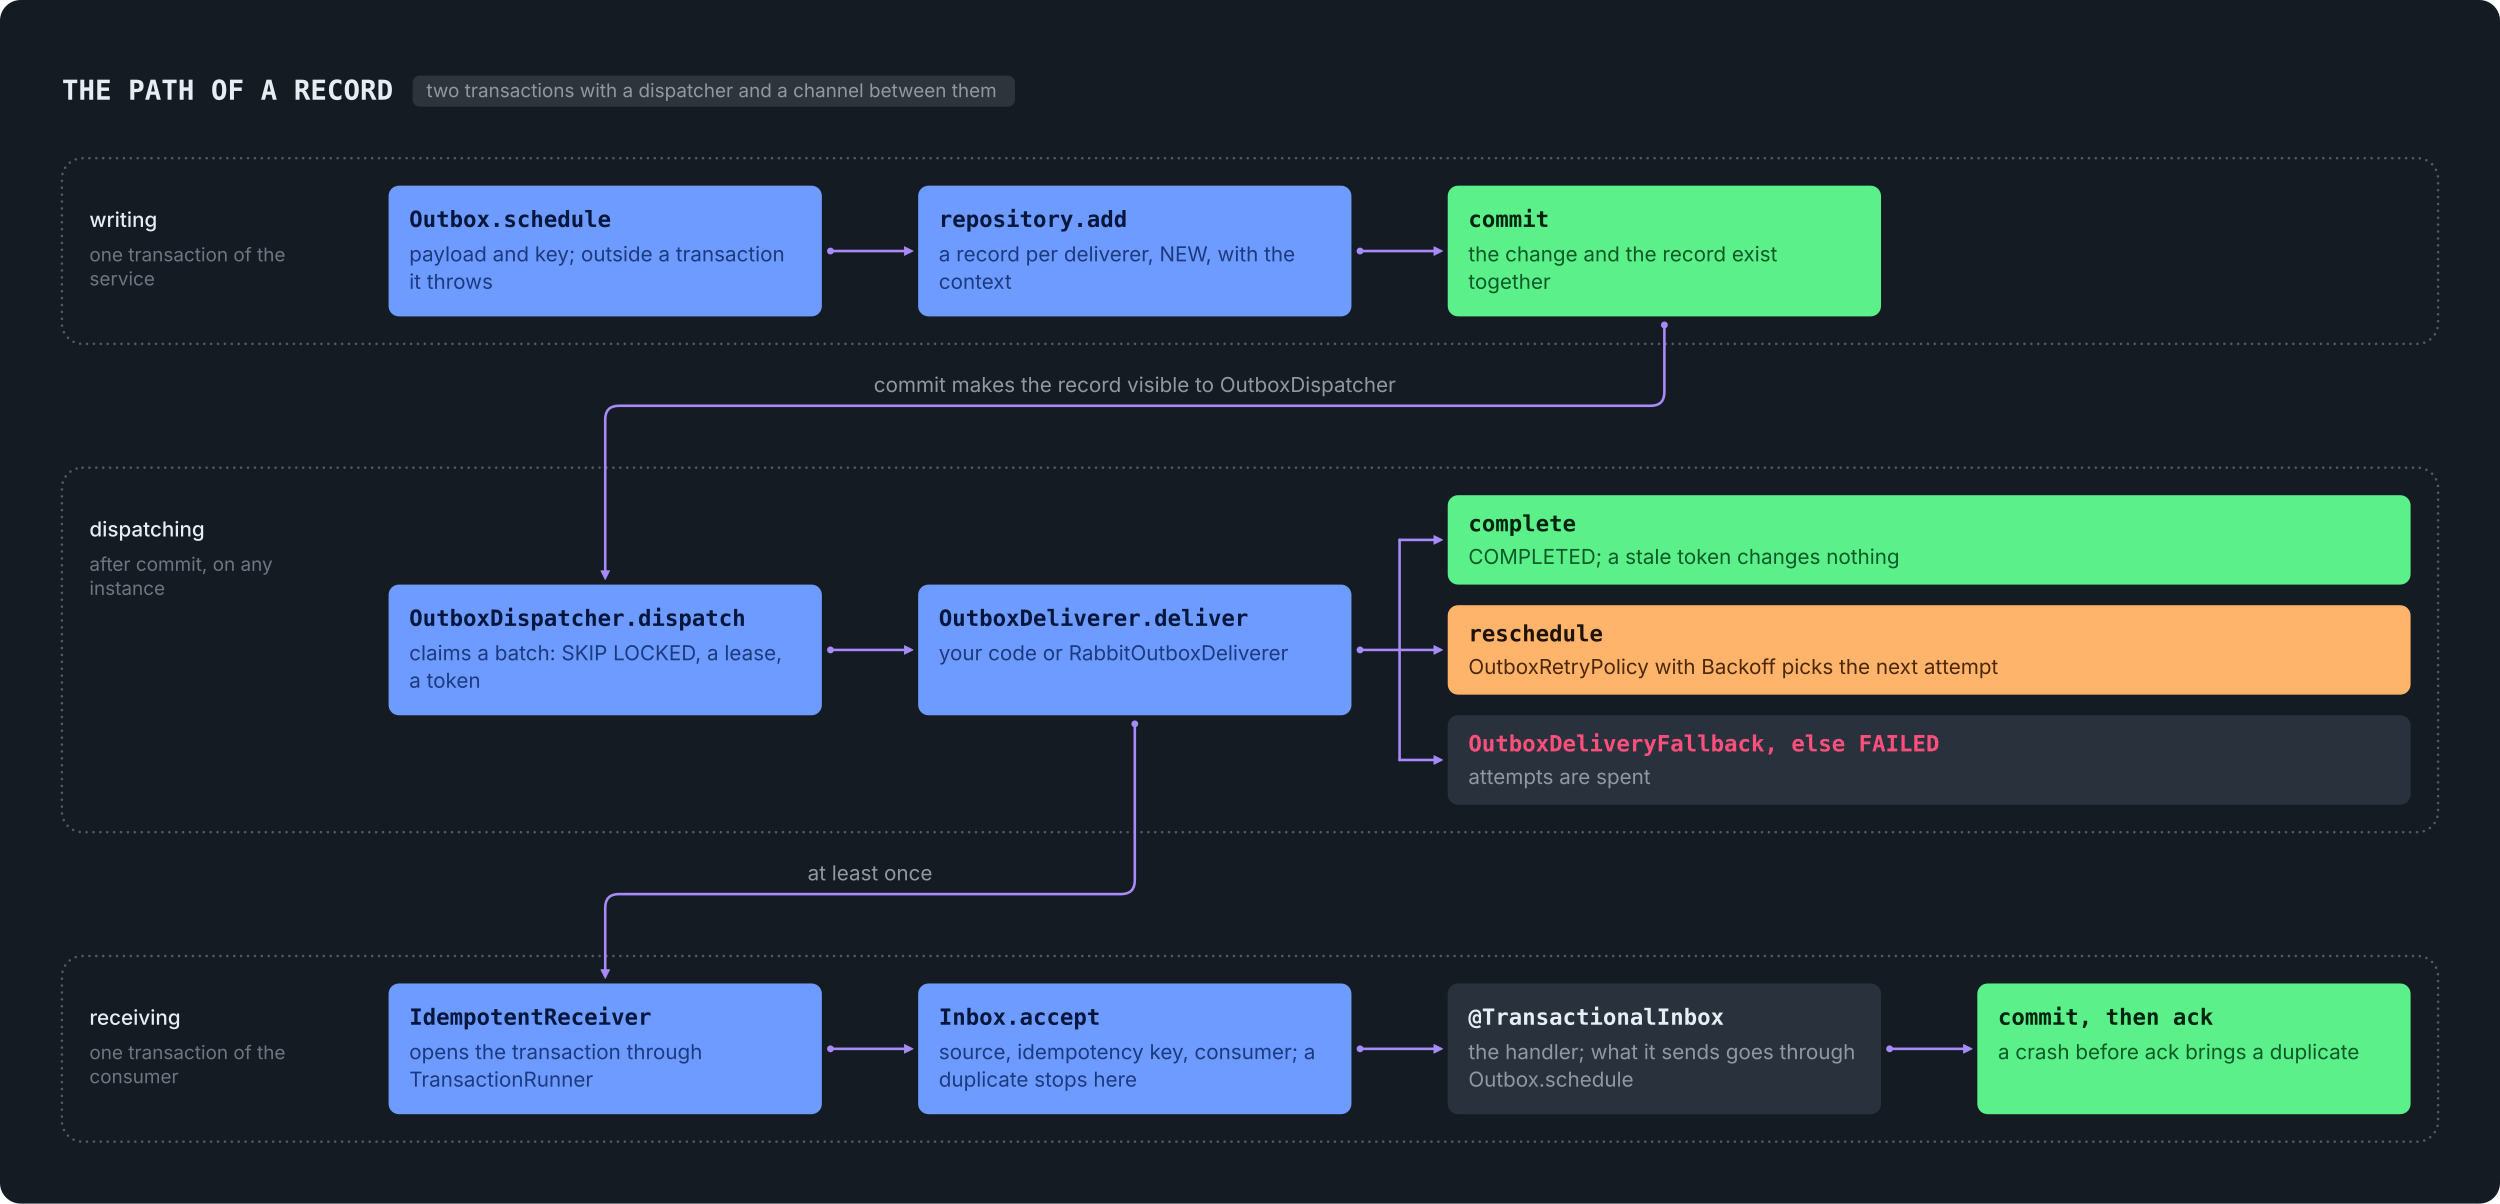
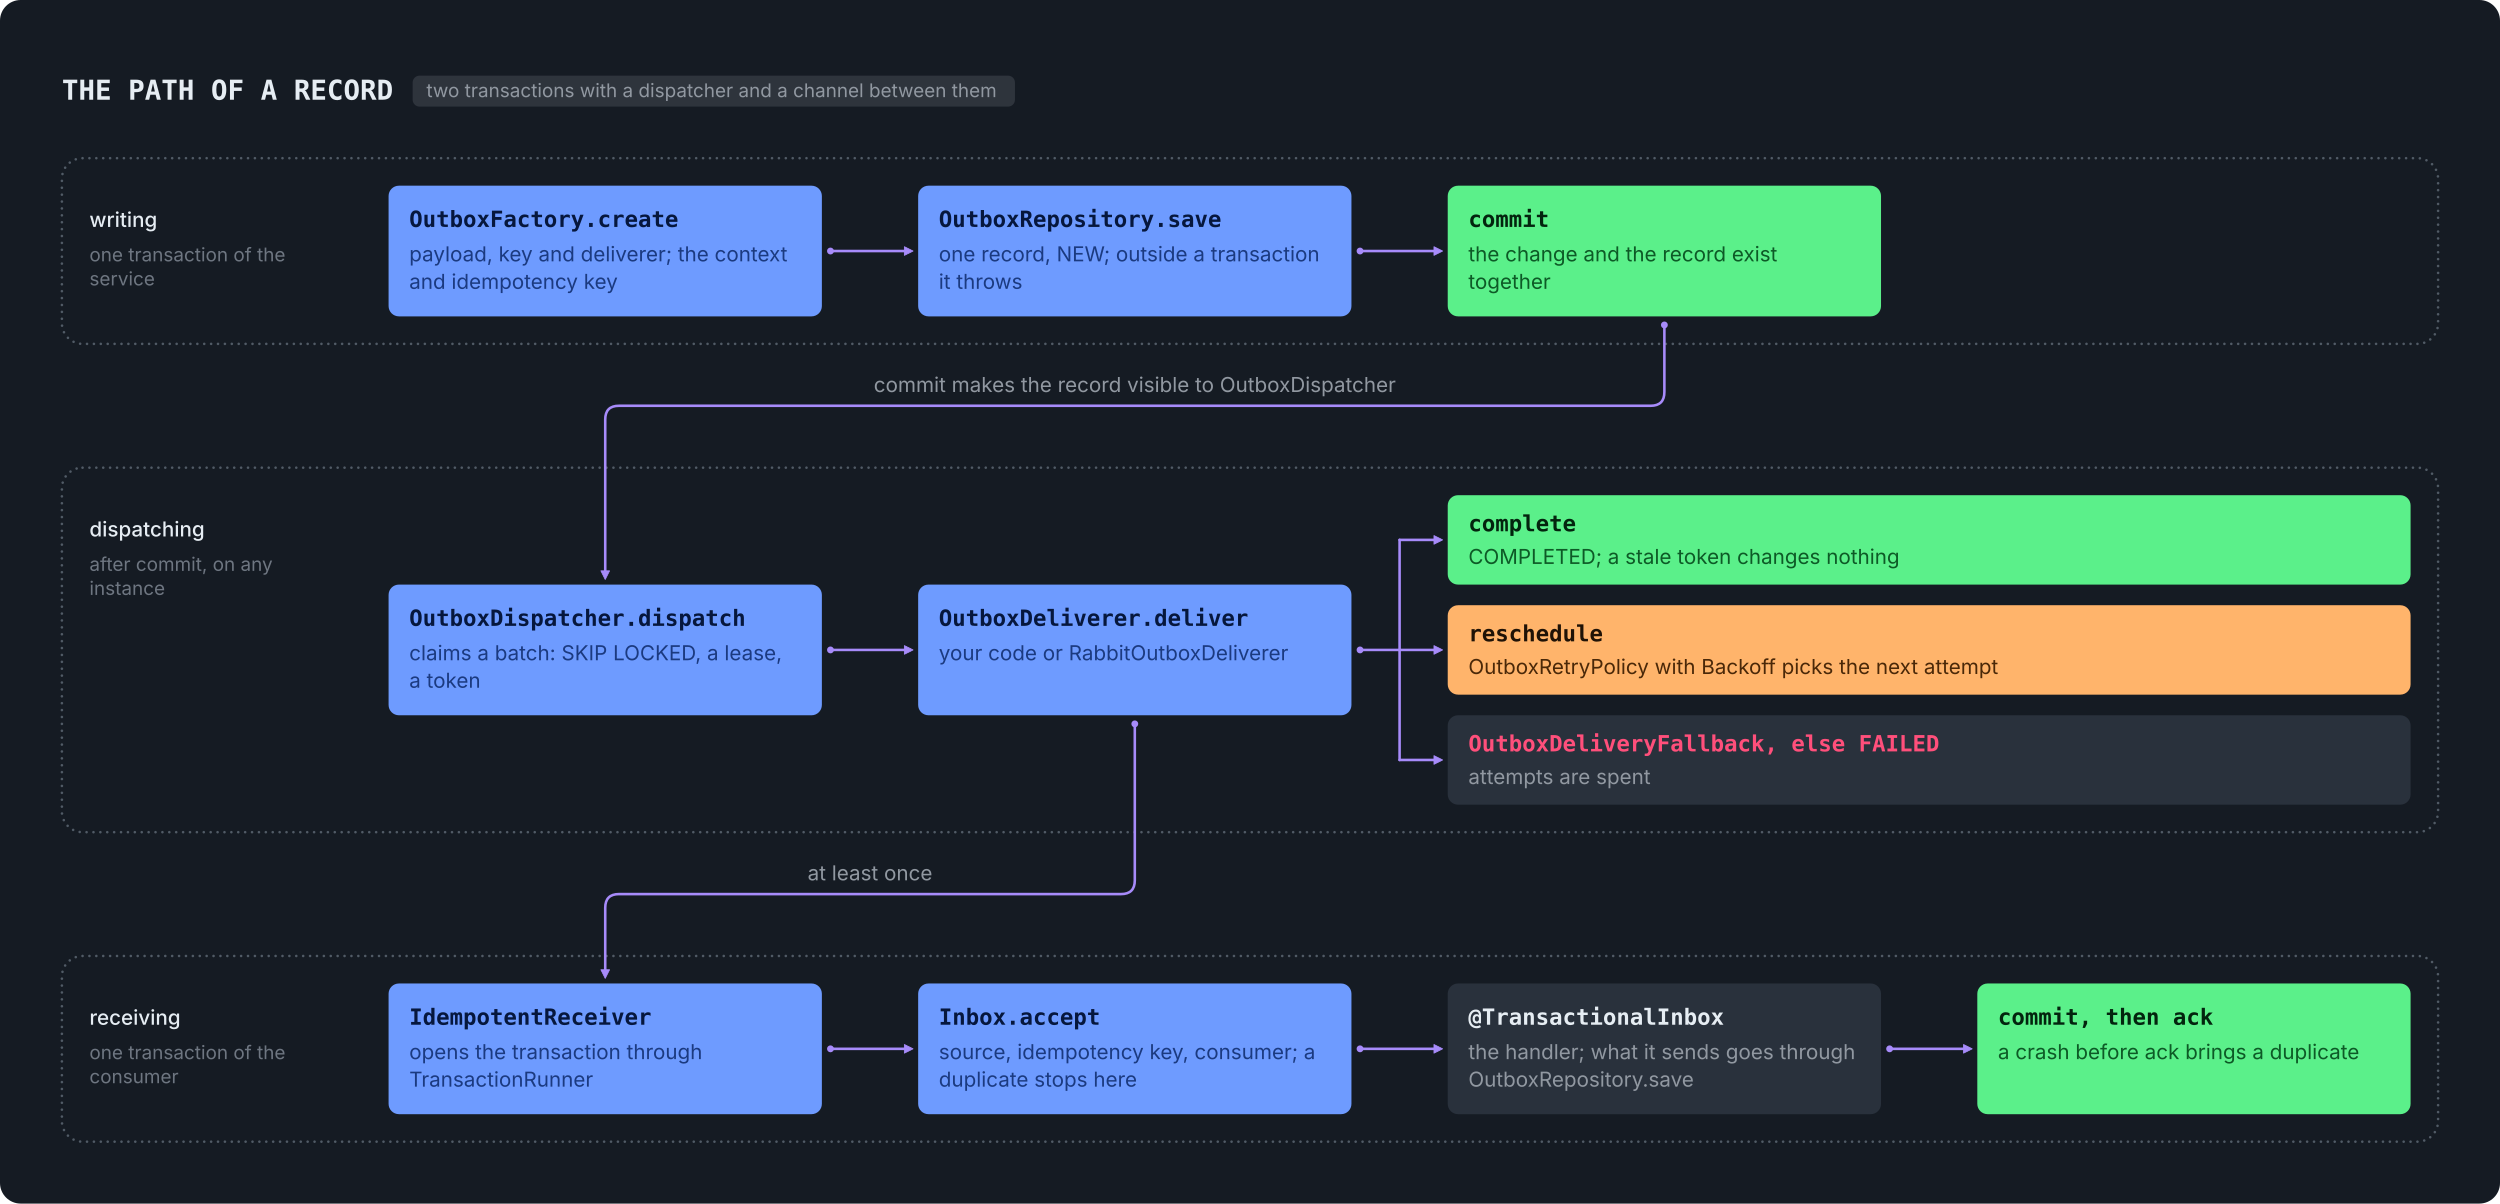
<svg xmlns="http://www.w3.org/2000/svg" viewBox="0 0 1454 700" width="1454" height="700" role="img">
  <rect width="1454" height="700" rx="12" fill="#151B23" />
  <g transform="translate(12,12)">
    <text x="24.0" y="46.0" font-family="ui-monospace, SFMono-Regular, 'SF Mono', Menlo, Consolas, monospace" font-size="16" font-weight="600" fill="#E6EDF3" text-anchor="start">THE PATH OF A RECORD</text>
    <rect x="228.0" y="32.0" width="350.3" height="18" rx="4" fill="#9198A1" fill-opacity="0.2" />
    <text x="236.0" y="44.5" font-family="-apple-system, BlinkMacSystemFont, 'Segoe UI', Inter, Helvetica, Arial, sans-serif" font-size="11" font-weight="400" fill="#9198A1" text-anchor="start">two transactions with a dispatcher and a channel between them</text>
    <rect x="24" y="80" width="1382" height="108" rx="12" fill="none" stroke="#515B66" stroke-width="1.5" stroke-linecap="round" stroke-dasharray="0.01 4" />
    <text x="40.0" y="120.0" font-family="-apple-system, BlinkMacSystemFont, 'Segoe UI', Inter, Helvetica, Arial, sans-serif" font-size="12" font-weight="500" fill="#E6EDF3" text-anchor="start">writing</text>
    <text x="40.0" y="140.0" font-family="-apple-system, BlinkMacSystemFont, 'Segoe UI', Inter, Helvetica, Arial, sans-serif" font-size="11" font-weight="400" fill="#6E7681" text-anchor="start">one transaction of the</text>
    <text x="40.0" y="154.0" font-family="-apple-system, BlinkMacSystemFont, 'Segoe UI', Inter, Helvetica, Arial, sans-serif" font-size="11" font-weight="400" fill="#6E7681" text-anchor="start">service</text>
    <rect x="24" y="260" width="1382" height="212" rx="12" fill="none" stroke="#515B66" stroke-width="1.5" stroke-linecap="round" stroke-dasharray="0.01 4" />
    <text x="40.0" y="300.0" font-family="-apple-system, BlinkMacSystemFont, 'Segoe UI', Inter, Helvetica, Arial, sans-serif" font-size="12" font-weight="500" fill="#E6EDF3" text-anchor="start">dispatching</text>
    <text x="40.0" y="320.0" font-family="-apple-system, BlinkMacSystemFont, 'Segoe UI', Inter, Helvetica, Arial, sans-serif" font-size="11" font-weight="400" fill="#6E7681" text-anchor="start">after commit, on any</text>
    <text x="40.0" y="334.0" font-family="-apple-system, BlinkMacSystemFont, 'Segoe UI', Inter, Helvetica, Arial, sans-serif" font-size="11" font-weight="400" fill="#6E7681" text-anchor="start">instance</text>
    <rect x="24" y="544" width="1382" height="108" rx="12" fill="none" stroke="#515B66" stroke-width="1.5" stroke-linecap="round" stroke-dasharray="0.01 4" />
    <text x="40.0" y="584.0" font-family="-apple-system, BlinkMacSystemFont, 'Segoe UI', Inter, Helvetica, Arial, sans-serif" font-size="12" font-weight="500" fill="#E6EDF3" text-anchor="start">receiving</text>
    <text x="40.0" y="604.0" font-family="-apple-system, BlinkMacSystemFont, 'Segoe UI', Inter, Helvetica, Arial, sans-serif" font-size="11" font-weight="400" fill="#6E7681" text-anchor="start">one transaction of the</text>
    <text x="40.0" y="618.0" font-family="-apple-system, BlinkMacSystemFont, 'Segoe UI', Inter, Helvetica, Arial, sans-serif" font-size="11" font-weight="400" fill="#6E7681" text-anchor="start">consumer</text>
    <rect x="214.0" y="96.0" width="252.0" height="76.0" rx="6" fill="#6E9BFF" />
-     <text x="226.0" y="120.0" font-family="ui-monospace, SFMono-Regular, 'SF Mono', Menlo, Consolas, monospace" font-size="13" font-weight="600" fill="#06173D" text-anchor="start">Outbox.schedule</text>
-     <text x="226.0" y="140.0" font-family="-apple-system, BlinkMacSystemFont, 'Segoe UI', Inter, Helvetica, Arial, sans-serif" font-size="12" font-weight="400" fill="#1B3A80" text-anchor="start">payload and key; outside a transaction</text>
-     <text x="226.0" y="156.0" font-family="-apple-system, BlinkMacSystemFont, 'Segoe UI', Inter, Helvetica, Arial, sans-serif" font-size="12" font-weight="400" fill="#1B3A80" text-anchor="start">it throws</text>
+     <text x="226.0" y="120.0" font-family="ui-monospace, SFMono-Regular, 'SF Mono', Menlo, Consolas, monospace" font-size="13" font-weight="600" fill="#06173D" text-anchor="start">OutboxFactory.create</text>
+     <text x="226.0" y="140.0" font-family="-apple-system, BlinkMacSystemFont, 'Segoe UI', Inter, Helvetica, Arial, sans-serif" font-size="12" font-weight="400" fill="#1B3A80" text-anchor="start">payload, key and deliverer; the context</text>
+     <text x="226.0" y="156.0" font-family="-apple-system, BlinkMacSystemFont, 'Segoe UI', Inter, Helvetica, Arial, sans-serif" font-size="12" font-weight="400" fill="#1B3A80" text-anchor="start">and idempotency key</text>
    <rect x="522.0" y="96.0" width="252.0" height="76.0" rx="6" fill="#6E9BFF" />
-     <text x="534.0" y="120.0" font-family="ui-monospace, SFMono-Regular, 'SF Mono', Menlo, Consolas, monospace" font-size="13" font-weight="600" fill="#06173D" text-anchor="start">repository.add</text>
-     <text x="534.0" y="140.0" font-family="-apple-system, BlinkMacSystemFont, 'Segoe UI', Inter, Helvetica, Arial, sans-serif" font-size="12" font-weight="400" fill="#1B3A80" text-anchor="start">a record per deliverer, NEW, with the</text>
-     <text x="534.0" y="156.0" font-family="-apple-system, BlinkMacSystemFont, 'Segoe UI', Inter, Helvetica, Arial, sans-serif" font-size="12" font-weight="400" fill="#1B3A80" text-anchor="start">context</text>
+     <text x="534.0" y="120.0" font-family="ui-monospace, SFMono-Regular, 'SF Mono', Menlo, Consolas, monospace" font-size="13" font-weight="600" fill="#06173D" text-anchor="start">OutboxRepository.save</text>
+     <text x="534.0" y="140.0" font-family="-apple-system, BlinkMacSystemFont, 'Segoe UI', Inter, Helvetica, Arial, sans-serif" font-size="12" font-weight="400" fill="#1B3A80" text-anchor="start">one record, NEW; outside a transaction</text>
+     <text x="534.0" y="156.0" font-family="-apple-system, BlinkMacSystemFont, 'Segoe UI', Inter, Helvetica, Arial, sans-serif" font-size="12" font-weight="400" fill="#1B3A80" text-anchor="start">it throws</text>
    <circle cx="471" cy="134.0" r="2" fill="#A78BFA" />
    <path d="M519,134.0 L514.0,136.5 L514.0,131.5 Z" fill="#A78BFA" stroke="#A78BFA" stroke-width="0.5" stroke-linejoin="round" />
    <path d="M471,134.0 L514,134.0" stroke="#A78BFA" stroke-width="1.5" fill="none" stroke-linecap="round" stroke-linejoin="round" />
    <rect x="830.0" y="96.0" width="252.0" height="76.0" rx="6" fill="#5BF08A" />
    <text x="842.0" y="120.0" font-family="ui-monospace, SFMono-Regular, 'SF Mono', Menlo, Consolas, monospace" font-size="13" font-weight="600" fill="#03240E" text-anchor="start">commit</text>
    <text x="842.0" y="140.0" font-family="-apple-system, BlinkMacSystemFont, 'Segoe UI', Inter, Helvetica, Arial, sans-serif" font-size="12" font-weight="400" fill="#0D5A26" text-anchor="start">the change and the record exist</text>
    <text x="842.0" y="156.0" font-family="-apple-system, BlinkMacSystemFont, 'Segoe UI', Inter, Helvetica, Arial, sans-serif" font-size="12" font-weight="400" fill="#0D5A26" text-anchor="start">together</text>
    <circle cx="779" cy="134.0" r="2" fill="#A78BFA" />
    <path d="M827,134.0 L822.0,136.5 L822.0,131.5 Z" fill="#A78BFA" stroke="#A78BFA" stroke-width="0.5" stroke-linejoin="round" />
    <path d="M779,134.0 L822,134.0" stroke="#A78BFA" stroke-width="1.5" fill="none" stroke-linecap="round" stroke-linejoin="round" />
    <rect x="214.0" y="328.0" width="252.0" height="76.0" rx="6" fill="#6E9BFF" />
    <text x="226.0" y="352.0" font-family="ui-monospace, SFMono-Regular, 'SF Mono', Menlo, Consolas, monospace" font-size="13" font-weight="600" fill="#06173D" text-anchor="start">OutboxDispatcher.dispatch</text>
    <text x="226.0" y="372.0" font-family="-apple-system, BlinkMacSystemFont, 'Segoe UI', Inter, Helvetica, Arial, sans-serif" font-size="12" font-weight="400" fill="#1B3A80" text-anchor="start">claims a batch: SKIP LOCKED, a lease,</text>
    <text x="226.0" y="388.0" font-family="-apple-system, BlinkMacSystemFont, 'Segoe UI', Inter, Helvetica, Arial, sans-serif" font-size="12" font-weight="400" fill="#1B3A80" text-anchor="start">a token</text>
    <rect x="522.0" y="328.0" width="252.0" height="76.0" rx="6" fill="#6E9BFF" />
    <text x="534.0" y="352.0" font-family="ui-monospace, SFMono-Regular, 'SF Mono', Menlo, Consolas, monospace" font-size="13" font-weight="600" fill="#06173D" text-anchor="start">OutboxDeliverer.deliver</text>
    <text x="534.0" y="372.0" font-family="-apple-system, BlinkMacSystemFont, 'Segoe UI', Inter, Helvetica, Arial, sans-serif" font-size="12" font-weight="400" fill="#1B3A80" text-anchor="start">your code or RabbitOutboxDeliverer</text>
    <circle cx="471" cy="366.0" r="2" fill="#A78BFA" />
    <path d="M519,366.0 L514.0,368.5 L514.0,363.5 Z" fill="#A78BFA" stroke="#A78BFA" stroke-width="0.5" stroke-linejoin="round" />
    <path d="M471,366.0 L514,366.0" stroke="#A78BFA" stroke-width="1.5" fill="none" stroke-linecap="round" stroke-linejoin="round" />
    <circle cx="779" cy="366.0" r="2" fill="#A78BFA" />
    <path d="M779,366.0 L802.0,366.0" stroke="#A78BFA" stroke-width="1.5" fill="none" stroke-linecap="round" stroke-linejoin="round" />
    <rect x="830.0" y="276.0" width="560.0" height="52.0" rx="6" fill="#5BF08A" />
    <text x="842.0" y="297.0" font-family="ui-monospace, SFMono-Regular, 'SF Mono', Menlo, Consolas, monospace" font-size="13" font-weight="600" fill="#03240E" text-anchor="start">complete</text>
    <text x="842.0" y="316.0" font-family="-apple-system, BlinkMacSystemFont, 'Segoe UI', Inter, Helvetica, Arial, sans-serif" font-size="12" font-weight="400" fill="#0D5A26" text-anchor="start">COMPLETED; a stale token changes nothing</text>
    <path d="M802.0,366.0 L802.0,302.0" stroke="#A78BFA" stroke-width="1.5" fill="none" stroke-linecap="round" stroke-linejoin="round" />
    <path d="M827,302.0 L822.0,304.5 L822.0,299.5 Z" fill="#A78BFA" stroke="#A78BFA" stroke-width="0.5" stroke-linejoin="round" />
    <path d="M802.0,302.0 L822,302.0" stroke="#A78BFA" stroke-width="1.5" fill="none" stroke-linecap="round" stroke-linejoin="round" />
    <rect x="830.0" y="340.0" width="560.0" height="52.0" rx="6" fill="#FFB46B" />
    <text x="842.0" y="361.0" font-family="ui-monospace, SFMono-Regular, 'SF Mono', Menlo, Consolas, monospace" font-size="13" font-weight="600" fill="#1F1206" text-anchor="start">reschedule</text>
    <text x="842.0" y="380.0" font-family="-apple-system, BlinkMacSystemFont, 'Segoe UI', Inter, Helvetica, Arial, sans-serif" font-size="12" font-weight="400" fill="#4A2808" text-anchor="start">OutboxRetryPolicy with Backoff picks the next attempt</text>
    <path d="M802.0,366.0 L802.0,366.0" stroke="#A78BFA" stroke-width="1.5" fill="none" stroke-linecap="round" stroke-linejoin="round" />
    <path d="M827,366.0 L822.0,368.5 L822.0,363.5 Z" fill="#A78BFA" stroke="#A78BFA" stroke-width="0.5" stroke-linejoin="round" />
    <path d="M802.0,366.0 L822,366.0" stroke="#A78BFA" stroke-width="1.5" fill="none" stroke-linecap="round" stroke-linejoin="round" />
    <rect x="830.0" y="404.0" width="560.0" height="52.0" rx="6" fill="#29313C" />
    <text x="842.0" y="425.0" font-family="ui-monospace, SFMono-Regular, 'SF Mono', Menlo, Consolas, monospace" font-size="13" font-weight="600" fill="#FF4F7B" text-anchor="start">OutboxDeliveryFallback, else FAILED</text>
    <text x="842.0" y="444.0" font-family="-apple-system, BlinkMacSystemFont, 'Segoe UI', Inter, Helvetica, Arial, sans-serif" font-size="12" font-weight="400" fill="#9198A1" text-anchor="start">attempts are spent</text>
    <path d="M802.0,366.0 L802.0,430.0" stroke="#A78BFA" stroke-width="1.5" fill="none" stroke-linecap="round" stroke-linejoin="round" />
    <path d="M827,430.0 L822.0,432.5 L822.0,427.5 Z" fill="#A78BFA" stroke="#A78BFA" stroke-width="0.5" stroke-linejoin="round" />
    <path d="M802.0,430.0 L822,430.0" stroke="#A78BFA" stroke-width="1.5" fill="none" stroke-linecap="round" stroke-linejoin="round" />
    <rect x="214.0" y="560.0" width="252.0" height="76.0" rx="6" fill="#6E9BFF" />
    <text x="226.0" y="584.0" font-family="ui-monospace, SFMono-Regular, 'SF Mono', Menlo, Consolas, monospace" font-size="13" font-weight="600" fill="#06173D" text-anchor="start">IdempotentReceiver</text>
    <text x="226.0" y="604.0" font-family="-apple-system, BlinkMacSystemFont, 'Segoe UI', Inter, Helvetica, Arial, sans-serif" font-size="12" font-weight="400" fill="#1B3A80" text-anchor="start">opens the transaction through</text>
    <text x="226.0" y="620.0" font-family="-apple-system, BlinkMacSystemFont, 'Segoe UI', Inter, Helvetica, Arial, sans-serif" font-size="12" font-weight="400" fill="#1B3A80" text-anchor="start">TransactionRunner</text>
    <rect x="522.0" y="560.0" width="252.0" height="76.0" rx="6" fill="#6E9BFF" />
    <text x="534.0" y="584.0" font-family="ui-monospace, SFMono-Regular, 'SF Mono', Menlo, Consolas, monospace" font-size="13" font-weight="600" fill="#06173D" text-anchor="start">Inbox.accept</text>
    <text x="534.0" y="604.0" font-family="-apple-system, BlinkMacSystemFont, 'Segoe UI', Inter, Helvetica, Arial, sans-serif" font-size="12" font-weight="400" fill="#1B3A80" text-anchor="start">source, idempotency key, consumer; a</text>
    <text x="534.0" y="620.0" font-family="-apple-system, BlinkMacSystemFont, 'Segoe UI', Inter, Helvetica, Arial, sans-serif" font-size="12" font-weight="400" fill="#1B3A80" text-anchor="start">duplicate stops here</text>
    <circle cx="471" cy="598.0" r="2" fill="#A78BFA" />
    <path d="M519,598.0 L514.0,600.5 L514.0,595.5 Z" fill="#A78BFA" stroke="#A78BFA" stroke-width="0.5" stroke-linejoin="round" />
    <path d="M471,598.0 L514,598.0" stroke="#A78BFA" stroke-width="1.5" fill="none" stroke-linecap="round" stroke-linejoin="round" />
    <rect x="830.0" y="560.0" width="252.0" height="76.0" rx="6" fill="#29313C" />
    <text x="842.0" y="584.0" font-family="ui-monospace, SFMono-Regular, 'SF Mono', Menlo, Consolas, monospace" font-size="13" font-weight="600" fill="#E6EDF3" text-anchor="start">@TransactionalInbox</text>
    <text x="842.0" y="604.0" font-family="-apple-system, BlinkMacSystemFont, 'Segoe UI', Inter, Helvetica, Arial, sans-serif" font-size="12" font-weight="400" fill="#9198A1" text-anchor="start">the handler; what it sends goes through</text>
-     <text x="842.0" y="620.0" font-family="-apple-system, BlinkMacSystemFont, 'Segoe UI', Inter, Helvetica, Arial, sans-serif" font-size="12" font-weight="400" fill="#9198A1" text-anchor="start">Outbox.schedule</text>
+     <text x="842.0" y="620.0" font-family="-apple-system, BlinkMacSystemFont, 'Segoe UI', Inter, Helvetica, Arial, sans-serif" font-size="12" font-weight="400" fill="#9198A1" text-anchor="start">OutboxRepository.save</text>
    <circle cx="779" cy="598.0" r="2" fill="#A78BFA" />
    <path d="M827,598.0 L822.0,600.5 L822.0,595.5 Z" fill="#A78BFA" stroke="#A78BFA" stroke-width="0.5" stroke-linejoin="round" />
    <path d="M779,598.0 L822,598.0" stroke="#A78BFA" stroke-width="1.5" fill="none" stroke-linecap="round" stroke-linejoin="round" />
    <rect x="1138.0" y="560.0" width="252.0" height="76.0" rx="6" fill="#5BF08A" />
    <text x="1150.0" y="584.0" font-family="ui-monospace, SFMono-Regular, 'SF Mono', Menlo, Consolas, monospace" font-size="13" font-weight="600" fill="#03240E" text-anchor="start">commit, then ack</text>
    <text x="1150.0" y="604.0" font-family="-apple-system, BlinkMacSystemFont, 'Segoe UI', Inter, Helvetica, Arial, sans-serif" font-size="12" font-weight="400" fill="#0D5A26" text-anchor="start">a crash before ack brings a duplicate</text>
    <circle cx="1087" cy="598.0" r="2" fill="#A78BFA" />
    <path d="M1135,598.0 L1130.0,600.5 L1130.0,595.5 Z" fill="#A78BFA" stroke="#A78BFA" stroke-width="0.5" stroke-linejoin="round" />
    <path d="M1087,598.0 L1130,598.0" stroke="#A78BFA" stroke-width="1.5" fill="none" stroke-linecap="round" stroke-linejoin="round" />
    <circle cx="956.0" cy="177" r="2" fill="#A78BFA" />
    <path d="M340.0,325.0 L337.5,320.0 L342.5,320.0 Z" fill="#A78BFA" stroke="#A78BFA" stroke-width="0.5" stroke-linejoin="round" />
    <path d="M956.0,177 L956.0,216.0 Q956.0,224.0 948.0,224.0 L348.0,224.0 Q340.0,224.0 340.0,232.0 L340.0,320.0" stroke="#A78BFA" stroke-width="1.5" fill="none" stroke-linecap="round" stroke-linejoin="round" />
    <text x="648.0" y="216.0" font-family="-apple-system, BlinkMacSystemFont, 'Segoe UI', Inter, Helvetica, Arial, sans-serif" font-size="12" font-weight="400" fill="#9198A1" text-anchor="middle">commit makes the record visible to OutboxDispatcher</text>
    <circle cx="648.0" cy="409.0" r="2" fill="#A78BFA" />
    <path d="M340.0,557 L337.5,552.0 L342.5,552.0 Z" fill="#A78BFA" stroke="#A78BFA" stroke-width="0.5" stroke-linejoin="round" />
    <path d="M648.0,409.0 L648.0,500.0 Q648.0,508.0 640.0,508.0 L348.0,508.0 Q340.0,508.0 340.0,516.0 L340.0,552" stroke="#A78BFA" stroke-width="1.5" fill="none" stroke-linecap="round" stroke-linejoin="round" />
    <text x="494.0" y="500.0" font-family="-apple-system, BlinkMacSystemFont, 'Segoe UI', Inter, Helvetica, Arial, sans-serif" font-size="12" font-weight="400" fill="#9198A1" text-anchor="middle">at least once</text>
  </g>
</svg>
